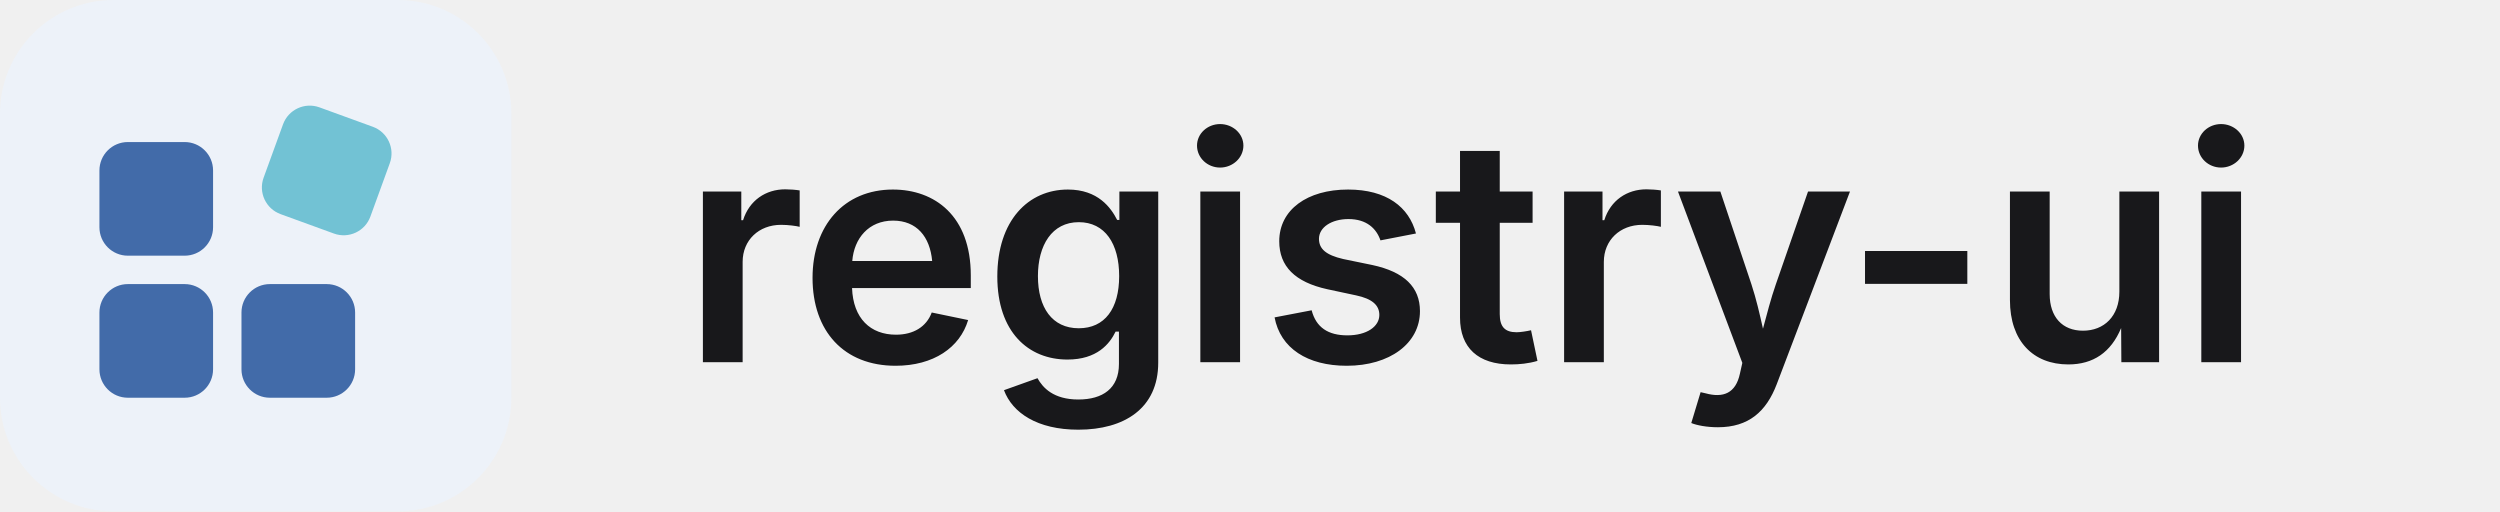
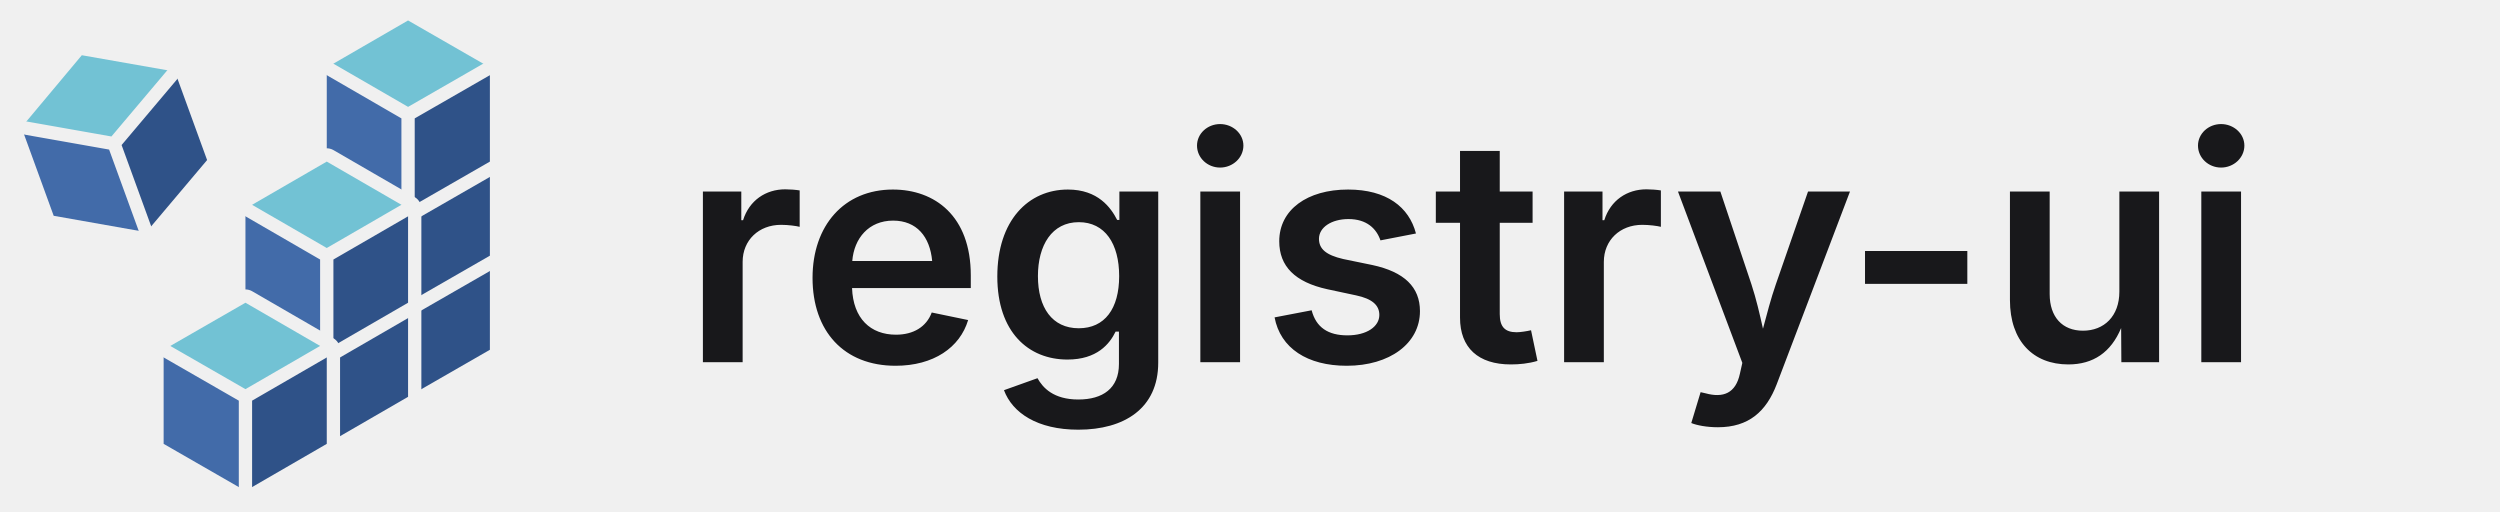
<svg xmlns="http://www.w3.org/2000/svg" viewBox="0 0 176 36" width="176" height="36">
-   <rect width="36" height="36" rx="8" fill="#EDF2F9" />
-   <g fill="#426BA9">
-     <rect x="7" y="20" width="8" height="8" rx="2" />
-     <rect x="17" y="20" width="8" height="8" rx="2" />
-     <rect x="7" y="10" width="8" height="8" rx="2" />
-   </g>
-   <rect x="19" y="8" width="8" height="8" rx="2" fill="#72C2D4" transform="rotate(20 23 12)" />
+   <svg width="36" height="36" viewBox="0 0 100 100">
+     <defs>
+       <mask id="m0" maskUnits="userSpaceOnUse" x="0" y="0" width="100" height="100">
+         <rect width="100" height="100" fill="#fff" />
+         <path d="M79.8 59.2L63.9 50.0M79.8 59.2L79.8 77.6M79.8 59.2L95.8 50.0" stroke="#000" stroke-width="2.6" stroke-linecap="round" />
+         <g stroke="#000" stroke-width="5.2" stroke-linejoin="round">
+           <polygon points="79.8,22.4 63.9,31.6 63.9,50.0 79.8,59.2 95.8,50.0 95.8,31.6" />
+           <polygon points="79.8,4.0 63.9,13.2 63.9,31.6 79.8,40.8 95.8,31.6 95.8,13.2" />
+           <polygon points="63.9,50.0 48.0,59.2 48.0,77.6 63.9,86.8 79.8,77.6 79.8,59.2" />
+           <polygon points="63.9,31.6 48.0,40.8 48.0,59.2 63.9,68.4 79.8,59.2 79.8,40.8" />
+           <polygon points="48.0,59.2 32.0,68.4 32.0,86.8 48.0,96.0 63.9,86.8 63.9,68.4" />
+           <polygon points="16.0,10.8 4.2,24.9 10.5,42.2 28.6,45.4 40.5,31.3 34.2,14.0" />
+         </g>
+       </mask>
+       <mask id="m1" maskUnits="userSpaceOnUse" x="0" y="0" width="100" height="100">
+         <rect width="100" height="100" fill="#fff" />
+         <path d="M79.8 40.8L63.9 31.6M79.8 40.8L79.8 59.2M79.8 40.8L95.8 31.6" stroke="#000" stroke-width="2.6" stroke-linecap="round" />
+         <g stroke="#000" stroke-width="5.2" stroke-linejoin="round">
+           <polygon points="79.8,4.0 63.9,13.2 63.9,31.6 79.8,40.8 95.8,31.6 95.8,13.2" />
+           <polygon points="63.9,50.0 48.0,59.2 48.0,77.6 63.9,86.8 79.8,77.6 79.8,59.2" />
+           <polygon points="63.9,31.6 48.0,40.8 48.0,59.2 63.9,68.4 79.8,59.2 79.8,40.8" />
+           <polygon points="48.0,59.2 32.0,68.4 32.0,86.8 48.0,96.0 63.9,86.8 63.9,68.4" />
+           <polygon points="16.0,10.8 4.2,24.9 10.5,42.2 28.6,45.4 40.5,31.3 34.2,14.0" />
+         </g>
+       </mask>
+       <mask id="m2" maskUnits="userSpaceOnUse" x="0" y="0" width="100" height="100">
+         <rect width="100" height="100" fill="#fff" />
+         <path d="M79.8 22.4L63.9 13.2M79.8 22.4L79.8 40.8M79.8 22.4L95.8 13.2" stroke="#000" stroke-width="2.6" stroke-linecap="round" />
+         <g stroke="#000" stroke-width="5.2" stroke-linejoin="round">
+           <polygon points="63.9,50.0 48.0,59.2 48.0,77.6 63.9,86.8 79.8,77.6 79.8,59.2" />
+           <polygon points="63.9,31.6 48.0,40.8 48.0,59.2 63.9,68.4 79.8,59.2 79.8,40.8" />
+           <polygon points="48.0,59.2 32.0,68.4 32.0,86.8 48.0,96.0 63.9,86.8 63.9,68.4" />
+           <polygon points="16.0,10.8 4.2,24.9 10.5,42.2 28.6,45.4 40.5,31.3 34.2,14.0" />
+         </g>
+       </mask>
+       <mask id="m3" maskUnits="userSpaceOnUse" x="0" y="0" width="100" height="100">
+         <rect width="100" height="100" fill="#fff" />
+         <path d="M63.9 68.4L48.0 59.2M63.9 68.4L63.9 86.8M63.9 68.4L79.8 59.2" stroke="#000" stroke-width="2.6" stroke-linecap="round" />
+         <g stroke="#000" stroke-width="5.2" stroke-linejoin="round">
+           <polygon points="63.9,31.6 48.0,40.8 48.0,59.2 63.9,68.4 79.8,59.2 79.8,40.8" />
+           <polygon points="48.0,59.2 32.0,68.4 32.0,86.8 48.0,96.0 63.9,86.8 63.9,68.4" />
+           <polygon points="16.0,10.8 4.2,24.9 10.5,42.2 28.6,45.4 40.5,31.3 34.2,14.0" />
+         </g>
+       </mask>
+       <mask id="m4" maskUnits="userSpaceOnUse" x="0" y="0" width="100" height="100">
+         <rect width="100" height="100" fill="#fff" />
+         <path d="M63.9 50.0L48.0 40.8M63.9 50.0L63.9 68.4M63.9 50.0L79.8 40.8" stroke="#000" stroke-width="2.6" stroke-linecap="round" />
+         <g stroke="#000" stroke-width="5.2" stroke-linejoin="round">
+           <polygon points="48.0,59.2 32.0,68.4 32.0,86.8 48.0,96.0 63.9,86.8 63.9,68.4" />
+           <polygon points="16.0,10.8 4.2,24.9 10.5,42.2 28.6,45.4 40.5,31.3 34.2,14.0" />
+         </g>
+       </mask>
+       <mask id="m5" maskUnits="userSpaceOnUse" x="0" y="0" width="100" height="100">
+         <rect width="100" height="100" fill="#fff" />
+         <path d="M48.0 77.6L32.0 68.4M48.0 77.6L48.0 96.0M48.0 77.6L63.9 68.4" stroke="#000" stroke-width="2.6" stroke-linecap="round" />
+         <g stroke="#000" stroke-width="5.2" stroke-linejoin="round">
+           <polygon points="16.0,10.8 4.2,24.9 10.5,42.2 28.6,45.4 40.5,31.3 34.2,14.0" />
+         </g>
+       </mask>
+       <mask id="m6" maskUnits="userSpaceOnUse" x="0" y="0" width="100" height="100">
+         <rect width="100" height="100" fill="#fff" />
+         <path d="M22.3 28.1L4.2 24.9M22.3 28.1L28.6 45.4M22.3 28.1L34.2 14.0" stroke="#000" stroke-width="2.6" stroke-linecap="round" />
+         <g stroke="#000" stroke-width="5.2" stroke-linejoin="round" />
+       </mask>
+     </defs>
+     <g mask="url(#m0)">
+       <polygon points="95.8,50.0 79.8,59.2 79.8,77.6 95.8,68.4" fill="#2F5288" />
+       <polygon points="63.9,50.0 79.8,59.2 79.8,77.6 63.9,68.4" fill="#426BA9" />
+       <polygon points="79.8,40.8 63.9,50.0 79.8,59.2 95.8,50.0" fill="#72C2D4" />
+     </g>
+     <g mask="url(#m1)">
+       <polygon points="95.8,31.6 79.8,40.8 79.8,59.2 95.8,50.0" fill="#2F5288" />
+       <polygon points="63.9,31.6 79.8,40.8 79.8,59.2 63.9,50.0" fill="#426BA9" />
+       <polygon points="79.8,22.4 63.9,31.6 79.8,40.8 95.8,31.6" fill="#72C2D4" />
+     </g>
+     <g mask="url(#m2)">
+       <polygon points="95.8,13.2 79.8,22.4 79.8,40.8 95.8,31.6" fill="#2F5288" />
+       <polygon points="63.9,13.2 79.8,22.4 79.8,40.8 63.9,31.6" fill="#426BA9" />
+       <polygon points="79.8,4.0 63.9,13.2 79.8,22.4 95.8,13.2" fill="#72C2D4" />
+     </g>
+     <g mask="url(#m3)">
+       <polygon points="79.8,59.2 63.9,68.4 63.9,86.8 79.8,77.6" fill="#2F5288" />
+       <polygon points="48.0,59.2 63.9,68.4 63.9,86.8 48.0,77.6" fill="#426BA9" />
+       <polygon points="63.9,50.0 48.0,59.2 63.9,68.4 79.8,59.2" fill="#72C2D4" />
+     </g>
+     <g mask="url(#m4)">
+       <polygon points="79.8,40.8 63.9,50.0 63.9,68.4 79.8,59.2" fill="#2F5288" />
+       <polygon points="48.0,40.8 63.9,50.0 63.9,68.4 48.0,59.2" fill="#426BA9" />
+       <polygon points="63.9,31.6 48.0,40.8 63.9,50.0 79.8,40.8" fill="#72C2D4" />
+     </g>
+     <g mask="url(#m5)">
+       <polygon points="63.9,68.4 48.0,77.6 48.0,96.0 63.9,86.8" fill="#2F5288" />
+       <polygon points="32.0,68.4 48.0,77.6 48.0,96.0 32.0,86.8" fill="#426BA9" />
+       <polygon points="48.0,59.2 32.0,68.4 48.0,77.6 63.9,68.4" fill="#72C2D4" />
+     </g>
+     <g mask="url(#m6)">
+       <polygon points="34.2,14.0 22.3,28.1 28.6,45.4 40.5,31.3" fill="#2F5288" />
+       <polygon points="4.2,24.9 22.3,28.1 28.6,45.4 10.5,42.2" fill="#426BA9" />
+       <polygon points="16.0,10.8 4.2,24.9 22.3,28.1 34.2,14.0" fill="#72C2D4" />
+     </g>
+   </svg>
  <text x="48" y="25.5" font-family="Inter,system-ui,-apple-system,'Segoe UI',Roboto,sans-serif" font-size="22" font-weight="600" fill="#18181B">registry-ui</text>
</svg>
